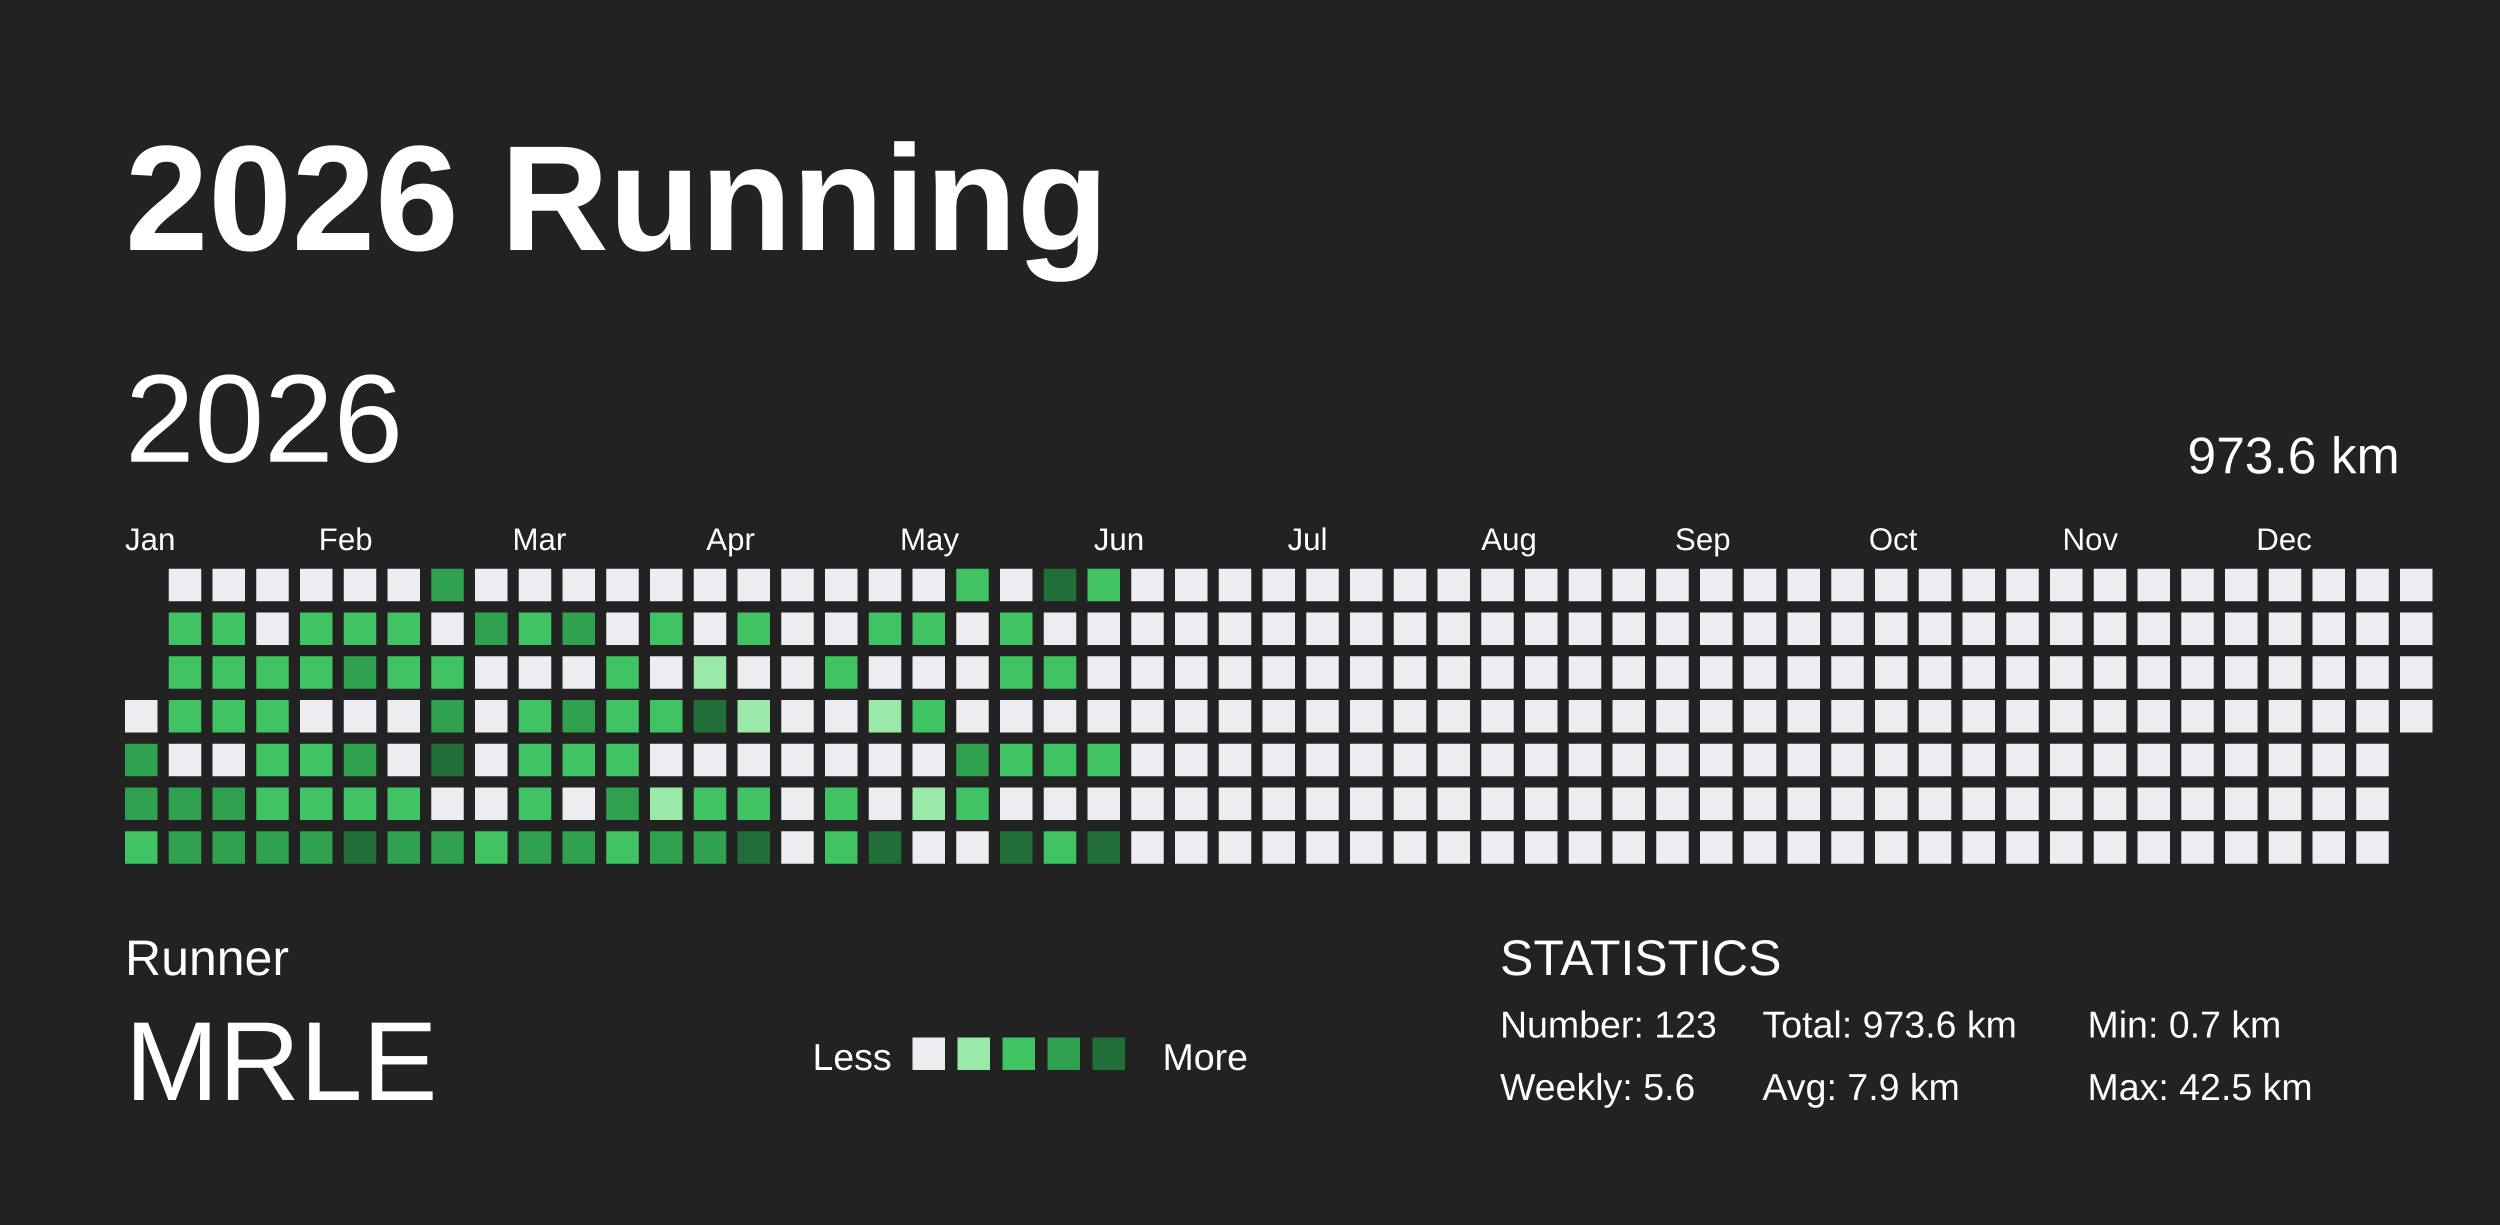
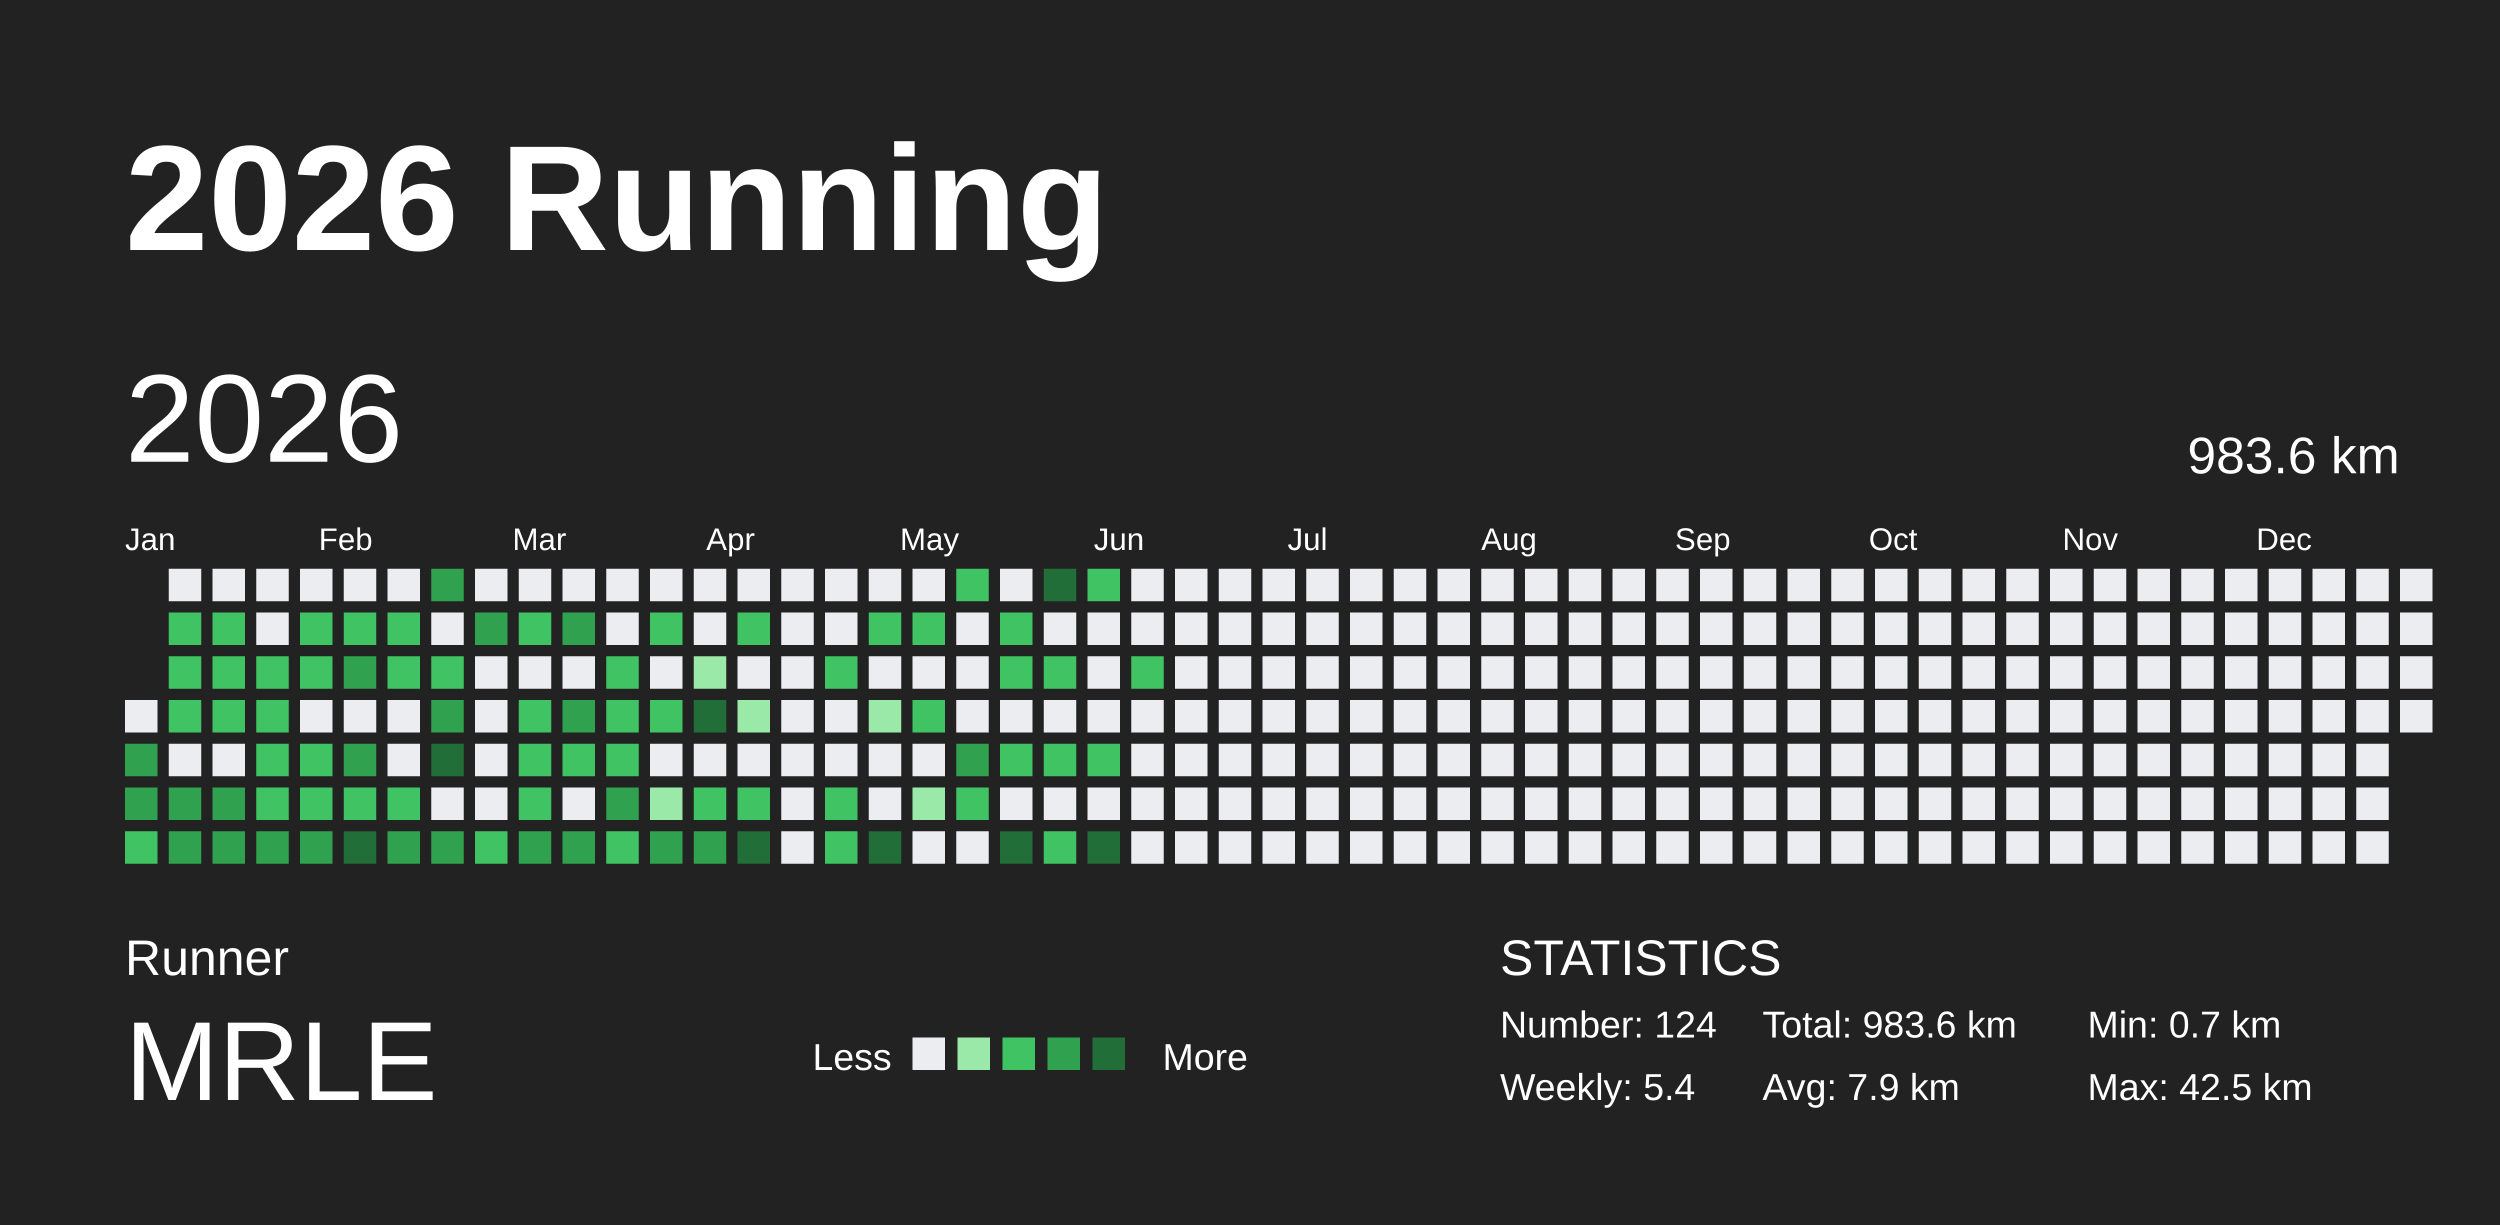
<svg xmlns="http://www.w3.org/2000/svg" baseProfile="full" height="98mm" version="1.1" viewBox="0,0,200,98" width="200mm">
  <defs />
  <rect fill="#222222" height="98" width="200" x="0" y="0" />
  <text fill="#FFFFFF" style="font-size:12px; font-family:Arial; font-weight:bold;" x="10" y="20">2026 Running</text>
  <text fill="#FFFFFF" style="font-size:4px; font-family:Arial" x="10" y="78">Runner</text>
  <text fill="#FFFFFF" style="font-size:9px; font-family:Arial" x="10" y="88">MRLE</text>
  <text fill="#FFFFFF" style="font-size:3px; font-family:Arial" x="65" y="85.6">Less</text>
  <rect fill="#ebedf0" height="2.6" width="2.6" x="73" y="83" />
  <rect fill="#9be9a8" height="2.6" width="2.6" x="76.6" y="83" />
  <rect fill="#40c463" height="2.6" width="2.6" x="80.2" y="83" />
  <rect fill="#30a14e" height="2.6" width="2.6" x="83.8" y="83" />
  <rect fill="#216e39" height="2.6" width="2.6" x="87.4" y="83" />
  <text fill="#FFFFFF" style="font-size:3px; font-family:Arial" x="93" y="85.6">More</text>
  <text fill="#FFFFFF" style="font-size:4px; font-family:Arial" x="120" y="78">STATISTICS</text>
-   <text fill="#FFFFFF" style="font-size:3px; font-family:Arial" x="120" y="83">Number: 123</text>
-   <text fill="#FFFFFF" style="font-size:3px; font-family:Arial" x="120" y="88">Weekly: 5.6</text>
-   <text fill="#FFFFFF" style="font-size:3px; font-family:Arial" x="141" y="83">Total: 973.6 km</text>
+   <text fill="#FFFFFF" style="font-size:3px; font-family:Arial" x="120" y="83">Number: 124</text>
+   <text fill="#FFFFFF" style="font-size:3px; font-family:Arial" x="120" y="88">Weekly: 5.4</text>
+   <text fill="#FFFFFF" style="font-size:3px; font-family:Arial" x="141" y="83">Total: 983.6 km</text>
  <text fill="#FFFFFF" style="font-size:3px; font-family:Arial" x="141" y="88">Avg: 7.9 km</text>
  <text fill="#FFFFFF" style="font-size:3px; font-family:Arial" x="167" y="83">Min: 0.7 km</text>
  <text fill="#FFFFFF" style="font-size:3px; font-family:Arial" x="167" y="88">Max: 42.5 km</text>
  <text dominant-baseline="hanging" fill="#FFFFFF" style="font-size:10.0px; font-family:Arial;" x="10" y="30">2026</text>
-   <text dominant-baseline="hanging" fill="#FFFFFF" style="font-size:4.125px; font-family:Arial;" x="175" y="35">973.6 km</text>
+   <text dominant-baseline="hanging" fill="#FFFFFF" style="font-size:4.125px; font-family:Arial;" x="175" y="35">983.6 km</text>
  <text fill="#FFFFFF" style="font-size:2.5px; font-family:Arial" x="10.0" y="44">Jan</text>
  <text fill="#FFFFFF" style="font-size:2.5px; font-family:Arial" x="25.5" y="44">Feb</text>
  <text fill="#FFFFFF" style="font-size:2.5px; font-family:Arial" x="41.0" y="44">Mar</text>
  <text fill="#FFFFFF" style="font-size:2.5px; font-family:Arial" x="56.5" y="44">Apr</text>
  <text fill="#FFFFFF" style="font-size:2.5px; font-family:Arial" x="72.0" y="44">May</text>
  <text fill="#FFFFFF" style="font-size:2.5px; font-family:Arial" x="87.5" y="44">Jun</text>
  <text fill="#FFFFFF" style="font-size:2.5px; font-family:Arial" x="103.0" y="44">Jul</text>
  <text fill="#FFFFFF" style="font-size:2.5px; font-family:Arial" x="118.5" y="44">Aug</text>
  <text fill="#FFFFFF" style="font-size:2.5px; font-family:Arial" x="134.0" y="44">Sep</text>
  <text fill="#FFFFFF" style="font-size:2.5px; font-family:Arial" x="149.5" y="44">Oct</text>
  <text fill="#FFFFFF" style="font-size:2.5px; font-family:Arial" x="165.0" y="44">Nov</text>
  <text fill="#FFFFFF" style="font-size:2.5px; font-family:Arial" x="180.5" y="44">Dec</text>
  <rect fill="#ebedf0" height="2.6" width="2.6" x="10.0" y="56.0" />
  <rect fill="#30a14e" height="2.6" width="2.6" x="10.0" y="59.5" />
  <rect fill="#30a14e" height="2.6" width="2.6" x="10.0" y="63.0" />
  <rect fill="#40c463" height="2.6" width="2.6" x="10.0" y="66.5" />
  <rect fill="#ebedf0" height="2.6" width="2.6" x="13.5" y="45.5" />
  <rect fill="#40c463" height="2.6" width="2.6" x="13.5" y="49.0" />
  <rect fill="#40c463" height="2.6" width="2.6" x="13.5" y="52.5" />
  <rect fill="#40c463" height="2.6" width="2.6" x="13.5" y="56.0" />
  <rect fill="#ebedf0" height="2.6" width="2.6" x="13.5" y="59.5" />
  <rect fill="#30a14e" height="2.6" width="2.6" x="13.5" y="63.0" />
  <rect fill="#30a14e" height="2.6" width="2.6" x="13.5" y="66.5" />
  <rect fill="#ebedf0" height="2.6" width="2.6" x="17.0" y="45.5" />
  <rect fill="#40c463" height="2.6" width="2.6" x="17.0" y="49.0" />
  <rect fill="#40c463" height="2.6" width="2.6" x="17.0" y="52.5" />
  <rect fill="#40c463" height="2.6" width="2.6" x="17.0" y="56.0" />
  <rect fill="#ebedf0" height="2.6" width="2.6" x="17.0" y="59.5" />
  <rect fill="#30a14e" height="2.6" width="2.6" x="17.0" y="63.0" />
  <rect fill="#30a14e" height="2.6" width="2.6" x="17.0" y="66.5" />
  <rect fill="#ebedf0" height="2.6" width="2.6" x="20.5" y="45.5" />
  <rect fill="#ebedf0" height="2.6" width="2.6" x="20.5" y="49.0" />
  <rect fill="#40c463" height="2.6" width="2.6" x="20.5" y="52.5" />
  <rect fill="#40c463" height="2.6" width="2.6" x="20.5" y="56.0" />
  <rect fill="#40c463" height="2.6" width="2.6" x="20.5" y="59.5" />
  <rect fill="#40c463" height="2.6" width="2.6" x="20.5" y="63.0" />
  <rect fill="#30a14e" height="2.6" width="2.6" x="20.5" y="66.5" />
  <rect fill="#ebedf0" height="2.6" width="2.6" x="24.0" y="45.5" />
  <rect fill="#40c463" height="2.6" width="2.6" x="24.0" y="49.0" />
  <rect fill="#40c463" height="2.6" width="2.6" x="24.0" y="52.5" />
  <rect fill="#ebedf0" height="2.6" width="2.6" x="24.0" y="56.0" />
  <rect fill="#40c463" height="2.6" width="2.6" x="24.0" y="59.5" />
  <rect fill="#40c463" height="2.6" width="2.6" x="24.0" y="63.0" />
  <rect fill="#30a14e" height="2.6" width="2.6" x="24.0" y="66.5" />
  <rect fill="#ebedf0" height="2.6" width="2.6" x="27.5" y="45.5" />
  <rect fill="#40c463" height="2.6" width="2.6" x="27.5" y="49.0" />
  <rect fill="#30a14e" height="2.6" width="2.6" x="27.5" y="52.5" />
  <rect fill="#ebedf0" height="2.6" width="2.6" x="27.5" y="56.0" />
  <rect fill="#30a14e" height="2.6" width="2.6" x="27.5" y="59.5" />
  <rect fill="#40c463" height="2.6" width="2.6" x="27.5" y="63.0" />
  <rect fill="#216e39" height="2.6" width="2.6" x="27.5" y="66.5" />
  <rect fill="#ebedf0" height="2.6" width="2.6" x="31.0" y="45.5" />
  <rect fill="#40c463" height="2.6" width="2.6" x="31.0" y="49.0" />
  <rect fill="#40c463" height="2.6" width="2.6" x="31.0" y="52.5" />
  <rect fill="#ebedf0" height="2.6" width="2.6" x="31.0" y="56.0" />
  <rect fill="#ebedf0" height="2.6" width="2.6" x="31.0" y="59.5" />
  <rect fill="#40c463" height="2.6" width="2.6" x="31.0" y="63.0" />
  <rect fill="#30a14e" height="2.6" width="2.6" x="31.0" y="66.5" />
  <rect fill="#30a14e" height="2.6" width="2.6" x="34.5" y="45.5" />
  <rect fill="#ebedf0" height="2.6" width="2.6" x="34.5" y="49.0" />
  <rect fill="#40c463" height="2.6" width="2.6" x="34.5" y="52.5" />
  <rect fill="#30a14e" height="2.6" width="2.6" x="34.5" y="56.0" />
  <rect fill="#216e39" height="2.6" width="2.6" x="34.5" y="59.5" />
  <rect fill="#ebedf0" height="2.6" width="2.6" x="34.5" y="63.0" />
  <rect fill="#30a14e" height="2.6" width="2.6" x="34.5" y="66.5" />
  <rect fill="#ebedf0" height="2.6" width="2.6" x="38.0" y="45.5" />
  <rect fill="#30a14e" height="2.6" width="2.6" x="38.0" y="49.0" />
  <rect fill="#ebedf0" height="2.6" width="2.6" x="38.0" y="52.5" />
  <rect fill="#ebedf0" height="2.6" width="2.6" x="38.0" y="56.0" />
  <rect fill="#ebedf0" height="2.6" width="2.6" x="38.0" y="59.5" />
  <rect fill="#ebedf0" height="2.6" width="2.6" x="38.0" y="63.0" />
  <rect fill="#40c463" height="2.6" width="2.6" x="38.0" y="66.5" />
  <rect fill="#ebedf0" height="2.6" width="2.6" x="41.5" y="45.5" />
  <rect fill="#40c463" height="2.6" width="2.6" x="41.5" y="49.0" />
  <rect fill="#ebedf0" height="2.6" width="2.6" x="41.5" y="52.5" />
  <rect fill="#40c463" height="2.6" width="2.6" x="41.5" y="56.0" />
  <rect fill="#40c463" height="2.6" width="2.6" x="41.5" y="59.5" />
  <rect fill="#40c463" height="2.6" width="2.6" x="41.5" y="63.0" />
  <rect fill="#30a14e" height="2.6" width="2.6" x="41.5" y="66.5" />
  <rect fill="#ebedf0" height="2.6" width="2.6" x="45.0" y="45.5" />
  <rect fill="#30a14e" height="2.6" width="2.6" x="45.0" y="49.0" />
  <rect fill="#ebedf0" height="2.6" width="2.6" x="45.0" y="52.5" />
  <rect fill="#30a14e" height="2.6" width="2.6" x="45.0" y="56.0" />
  <rect fill="#40c463" height="2.6" width="2.6" x="45.0" y="59.5" />
  <rect fill="#ebedf0" height="2.6" width="2.6" x="45.0" y="63.0" />
  <rect fill="#30a14e" height="2.6" width="2.6" x="45.0" y="66.5" />
  <rect fill="#ebedf0" height="2.6" width="2.6" x="48.5" y="45.5" />
  <rect fill="#ebedf0" height="2.6" width="2.6" x="48.5" y="49.0" />
  <rect fill="#40c463" height="2.6" width="2.6" x="48.5" y="52.5" />
  <rect fill="#40c463" height="2.6" width="2.6" x="48.5" y="56.0" />
  <rect fill="#40c463" height="2.6" width="2.6" x="48.5" y="59.5" />
  <rect fill="#30a14e" height="2.6" width="2.6" x="48.5" y="63.0" />
  <rect fill="#40c463" height="2.6" width="2.6" x="48.5" y="66.5" />
  <rect fill="#ebedf0" height="2.6" width="2.6" x="52.0" y="45.5" />
  <rect fill="#40c463" height="2.6" width="2.6" x="52.0" y="49.0" />
  <rect fill="#ebedf0" height="2.6" width="2.6" x="52.0" y="52.5" />
  <rect fill="#40c463" height="2.6" width="2.6" x="52.0" y="56.0" />
  <rect fill="#ebedf0" height="2.6" width="2.6" x="52.0" y="59.5" />
  <rect fill="#9be9a8" height="2.6" width="2.6" x="52.0" y="63.0" />
  <rect fill="#30a14e" height="2.6" width="2.6" x="52.0" y="66.5" />
  <rect fill="#ebedf0" height="2.6" width="2.6" x="55.5" y="45.5" />
  <rect fill="#ebedf0" height="2.6" width="2.6" x="55.5" y="49.0" />
  <rect fill="#9be9a8" height="2.6" width="2.6" x="55.5" y="52.5" />
  <rect fill="#216e39" height="2.6" width="2.6" x="55.5" y="56.0" />
  <rect fill="#ebedf0" height="2.6" width="2.6" x="55.5" y="59.5" />
  <rect fill="#40c463" height="2.6" width="2.6" x="55.5" y="63.0" />
  <rect fill="#30a14e" height="2.6" width="2.6" x="55.5" y="66.5" />
  <rect fill="#ebedf0" height="2.6" width="2.6" x="59.0" y="45.5" />
  <rect fill="#40c463" height="2.6" width="2.6" x="59.0" y="49.0" />
  <rect fill="#ebedf0" height="2.6" width="2.6" x="59.0" y="52.5" />
  <rect fill="#9be9a8" height="2.6" width="2.6" x="59.0" y="56.0" />
  <rect fill="#ebedf0" height="2.6" width="2.6" x="59.0" y="59.5" />
  <rect fill="#40c463" height="2.6" width="2.6" x="59.0" y="63.0" />
  <rect fill="#216e39" height="2.6" width="2.6" x="59.0" y="66.5" />
  <rect fill="#ebedf0" height="2.6" width="2.6" x="62.5" y="45.5" />
  <rect fill="#ebedf0" height="2.6" width="2.6" x="62.5" y="49.0" />
  <rect fill="#ebedf0" height="2.6" width="2.6" x="62.5" y="52.5" />
  <rect fill="#ebedf0" height="2.6" width="2.6" x="62.5" y="56.0" />
  <rect fill="#ebedf0" height="2.6" width="2.6" x="62.5" y="59.5" />
  <rect fill="#ebedf0" height="2.6" width="2.6" x="62.5" y="63.0" />
  <rect fill="#ebedf0" height="2.6" width="2.6" x="62.5" y="66.5" />
  <rect fill="#ebedf0" height="2.6" width="2.6" x="66.0" y="45.5" />
  <rect fill="#ebedf0" height="2.6" width="2.6" x="66.0" y="49.0" />
  <rect fill="#40c463" height="2.6" width="2.6" x="66.0" y="52.5" />
  <rect fill="#ebedf0" height="2.6" width="2.6" x="66.0" y="56.0" />
  <rect fill="#ebedf0" height="2.6" width="2.6" x="66.0" y="59.5" />
  <rect fill="#40c463" height="2.6" width="2.6" x="66.0" y="63.0" />
  <rect fill="#40c463" height="2.6" width="2.6" x="66.0" y="66.5" />
  <rect fill="#ebedf0" height="2.6" width="2.6" x="69.5" y="45.5" />
  <rect fill="#40c463" height="2.6" width="2.6" x="69.5" y="49.0" />
  <rect fill="#ebedf0" height="2.6" width="2.6" x="69.5" y="52.5" />
  <rect fill="#9be9a8" height="2.6" width="2.6" x="69.5" y="56.0" />
  <rect fill="#ebedf0" height="2.6" width="2.6" x="69.5" y="59.5" />
  <rect fill="#ebedf0" height="2.6" width="2.6" x="69.5" y="63.0" />
  <rect fill="#216e39" height="2.6" width="2.6" x="69.5" y="66.5" />
  <rect fill="#ebedf0" height="2.6" width="2.6" x="73.0" y="45.5" />
  <rect fill="#40c463" height="2.6" width="2.6" x="73.0" y="49.0" />
  <rect fill="#ebedf0" height="2.6" width="2.6" x="73.0" y="52.5" />
  <rect fill="#40c463" height="2.6" width="2.6" x="73.0" y="56.0" />
  <rect fill="#ebedf0" height="2.6" width="2.6" x="73.0" y="59.5" />
  <rect fill="#9be9a8" height="2.6" width="2.6" x="73.0" y="63.0" />
  <rect fill="#ebedf0" height="2.6" width="2.6" x="73.0" y="66.5" />
  <rect fill="#40c463" height="2.6" width="2.6" x="76.5" y="45.5" />
  <rect fill="#ebedf0" height="2.6" width="2.6" x="76.5" y="49.0" />
  <rect fill="#ebedf0" height="2.6" width="2.6" x="76.5" y="52.5" />
  <rect fill="#ebedf0" height="2.6" width="2.6" x="76.5" y="56.0" />
  <rect fill="#30a14e" height="2.6" width="2.6" x="76.5" y="59.5" />
  <rect fill="#40c463" height="2.6" width="2.6" x="76.5" y="63.0" />
  <rect fill="#ebedf0" height="2.6" width="2.6" x="76.5" y="66.5" />
  <rect fill="#ebedf0" height="2.6" width="2.6" x="80.0" y="45.5" />
  <rect fill="#40c463" height="2.6" width="2.6" x="80.0" y="49.0" />
  <rect fill="#40c463" height="2.6" width="2.6" x="80.0" y="52.5" />
  <rect fill="#ebedf0" height="2.6" width="2.6" x="80.0" y="56.0" />
  <rect fill="#40c463" height="2.6" width="2.6" x="80.0" y="59.5" />
  <rect fill="#ebedf0" height="2.6" width="2.6" x="80.0" y="63.0" />
  <rect fill="#216e39" height="2.6" width="2.6" x="80.0" y="66.5" />
  <rect fill="#216e39" height="2.6" width="2.6" x="83.5" y="45.5" />
  <rect fill="#ebedf0" height="2.6" width="2.6" x="83.5" y="49.0" />
  <rect fill="#40c463" height="2.6" width="2.6" x="83.5" y="52.5" />
  <rect fill="#ebedf0" height="2.6" width="2.6" x="83.5" y="56.0" />
  <rect fill="#40c463" height="2.6" width="2.6" x="83.5" y="59.5" />
  <rect fill="#ebedf0" height="2.6" width="2.6" x="83.5" y="63.0" />
  <rect fill="#40c463" height="2.6" width="2.6" x="83.5" y="66.5" />
  <rect fill="#40c463" height="2.6" width="2.6" x="87.0" y="45.5" />
  <rect fill="#ebedf0" height="2.6" width="2.6" x="87.0" y="49.0" />
  <rect fill="#ebedf0" height="2.6" width="2.6" x="87.0" y="52.5" />
  <rect fill="#ebedf0" height="2.6" width="2.6" x="87.0" y="56.0" />
  <rect fill="#40c463" height="2.6" width="2.6" x="87.0" y="59.5" />
  <rect fill="#ebedf0" height="2.6" width="2.6" x="87.0" y="63.0" />
  <rect fill="#216e39" height="2.6" width="2.6" x="87.0" y="66.5" />
  <rect fill="#ebedf0" height="2.6" width="2.6" x="90.5" y="45.5" />
  <rect fill="#ebedf0" height="2.6" width="2.6" x="90.5" y="49.0" />
-   <rect fill="#ebedf0" height="2.6" width="2.6" x="90.5" y="52.5" />
+   <rect fill="#40c463" height="2.6" width="2.6" x="90.5" y="52.5" />
  <rect fill="#ebedf0" height="2.6" width="2.6" x="90.5" y="56.0" />
  <rect fill="#ebedf0" height="2.6" width="2.6" x="90.5" y="59.5" />
  <rect fill="#ebedf0" height="2.6" width="2.6" x="90.5" y="63.0" />
  <rect fill="#ebedf0" height="2.6" width="2.6" x="90.5" y="66.5" />
  <rect fill="#ebedf0" height="2.6" width="2.6" x="94.0" y="45.5" />
  <rect fill="#ebedf0" height="2.6" width="2.6" x="94.0" y="49.0" />
  <rect fill="#ebedf0" height="2.6" width="2.6" x="94.0" y="52.5" />
  <rect fill="#ebedf0" height="2.6" width="2.6" x="94.0" y="56.0" />
  <rect fill="#ebedf0" height="2.6" width="2.6" x="94.0" y="59.5" />
  <rect fill="#ebedf0" height="2.6" width="2.6" x="94.0" y="63.0" />
  <rect fill="#ebedf0" height="2.6" width="2.6" x="94.0" y="66.5" />
  <rect fill="#ebedf0" height="2.6" width="2.6" x="97.5" y="45.5" />
  <rect fill="#ebedf0" height="2.6" width="2.6" x="97.5" y="49.0" />
  <rect fill="#ebedf0" height="2.6" width="2.6" x="97.5" y="52.5" />
  <rect fill="#ebedf0" height="2.6" width="2.6" x="97.5" y="56.0" />
  <rect fill="#ebedf0" height="2.6" width="2.6" x="97.5" y="59.5" />
  <rect fill="#ebedf0" height="2.6" width="2.6" x="97.5" y="63.0" />
  <rect fill="#ebedf0" height="2.6" width="2.6" x="97.5" y="66.5" />
  <rect fill="#ebedf0" height="2.6" width="2.6" x="101.0" y="45.5" />
  <rect fill="#ebedf0" height="2.6" width="2.6" x="101.0" y="49.0" />
  <rect fill="#ebedf0" height="2.6" width="2.6" x="101.0" y="52.5" />
  <rect fill="#ebedf0" height="2.6" width="2.6" x="101.0" y="56.0" />
  <rect fill="#ebedf0" height="2.6" width="2.6" x="101.0" y="59.5" />
  <rect fill="#ebedf0" height="2.6" width="2.6" x="101.0" y="63.0" />
  <rect fill="#ebedf0" height="2.6" width="2.6" x="101.0" y="66.5" />
  <rect fill="#ebedf0" height="2.6" width="2.6" x="104.5" y="45.5" />
  <rect fill="#ebedf0" height="2.6" width="2.6" x="104.5" y="49.0" />
  <rect fill="#ebedf0" height="2.6" width="2.6" x="104.5" y="52.5" />
  <rect fill="#ebedf0" height="2.6" width="2.6" x="104.5" y="56.0" />
  <rect fill="#ebedf0" height="2.6" width="2.6" x="104.5" y="59.5" />
  <rect fill="#ebedf0" height="2.6" width="2.6" x="104.5" y="63.0" />
  <rect fill="#ebedf0" height="2.6" width="2.6" x="104.5" y="66.5" />
  <rect fill="#ebedf0" height="2.6" width="2.6" x="108.0" y="45.5" />
  <rect fill="#ebedf0" height="2.6" width="2.6" x="108.0" y="49.0" />
  <rect fill="#ebedf0" height="2.6" width="2.6" x="108.0" y="52.5" />
  <rect fill="#ebedf0" height="2.6" width="2.6" x="108.0" y="56.0" />
  <rect fill="#ebedf0" height="2.6" width="2.6" x="108.0" y="59.5" />
  <rect fill="#ebedf0" height="2.6" width="2.6" x="108.0" y="63.0" />
  <rect fill="#ebedf0" height="2.6" width="2.6" x="108.0" y="66.5" />
  <rect fill="#ebedf0" height="2.6" width="2.6" x="111.5" y="45.5" />
  <rect fill="#ebedf0" height="2.6" width="2.6" x="111.5" y="49.0" />
  <rect fill="#ebedf0" height="2.6" width="2.6" x="111.5" y="52.5" />
  <rect fill="#ebedf0" height="2.6" width="2.6" x="111.5" y="56.0" />
  <rect fill="#ebedf0" height="2.6" width="2.6" x="111.5" y="59.5" />
  <rect fill="#ebedf0" height="2.6" width="2.6" x="111.5" y="63.0" />
  <rect fill="#ebedf0" height="2.6" width="2.6" x="111.5" y="66.5" />
  <rect fill="#ebedf0" height="2.6" width="2.6" x="115.0" y="45.5" />
  <rect fill="#ebedf0" height="2.6" width="2.6" x="115.0" y="49.0" />
  <rect fill="#ebedf0" height="2.6" width="2.6" x="115.0" y="52.5" />
  <rect fill="#ebedf0" height="2.6" width="2.6" x="115.0" y="56.0" />
  <rect fill="#ebedf0" height="2.6" width="2.6" x="115.0" y="59.5" />
  <rect fill="#ebedf0" height="2.6" width="2.6" x="115.0" y="63.0" />
  <rect fill="#ebedf0" height="2.6" width="2.6" x="115.0" y="66.5" />
  <rect fill="#ebedf0" height="2.6" width="2.6" x="118.5" y="45.5" />
  <rect fill="#ebedf0" height="2.6" width="2.6" x="118.5" y="49.0" />
  <rect fill="#ebedf0" height="2.6" width="2.6" x="118.5" y="52.5" />
  <rect fill="#ebedf0" height="2.6" width="2.6" x="118.5" y="56.0" />
  <rect fill="#ebedf0" height="2.6" width="2.6" x="118.5" y="59.5" />
  <rect fill="#ebedf0" height="2.6" width="2.6" x="118.5" y="63.0" />
  <rect fill="#ebedf0" height="2.6" width="2.6" x="118.5" y="66.5" />
  <rect fill="#ebedf0" height="2.6" width="2.6" x="122.0" y="45.5" />
  <rect fill="#ebedf0" height="2.6" width="2.6" x="122.0" y="49.0" />
  <rect fill="#ebedf0" height="2.6" width="2.6" x="122.0" y="52.5" />
  <rect fill="#ebedf0" height="2.6" width="2.6" x="122.0" y="56.0" />
  <rect fill="#ebedf0" height="2.6" width="2.6" x="122.0" y="59.5" />
  <rect fill="#ebedf0" height="2.6" width="2.6" x="122.0" y="63.0" />
  <rect fill="#ebedf0" height="2.6" width="2.6" x="122.0" y="66.5" />
  <rect fill="#ebedf0" height="2.6" width="2.6" x="125.5" y="45.5" />
  <rect fill="#ebedf0" height="2.6" width="2.6" x="125.5" y="49.0" />
  <rect fill="#ebedf0" height="2.6" width="2.6" x="125.5" y="52.5" />
  <rect fill="#ebedf0" height="2.6" width="2.6" x="125.5" y="56.0" />
  <rect fill="#ebedf0" height="2.6" width="2.6" x="125.5" y="59.5" />
  <rect fill="#ebedf0" height="2.6" width="2.6" x="125.5" y="63.0" />
  <rect fill="#ebedf0" height="2.6" width="2.6" x="125.5" y="66.5" />
  <rect fill="#ebedf0" height="2.6" width="2.6" x="129.0" y="45.5" />
  <rect fill="#ebedf0" height="2.6" width="2.6" x="129.0" y="49.0" />
  <rect fill="#ebedf0" height="2.6" width="2.6" x="129.0" y="52.5" />
  <rect fill="#ebedf0" height="2.6" width="2.6" x="129.0" y="56.0" />
  <rect fill="#ebedf0" height="2.6" width="2.6" x="129.0" y="59.5" />
  <rect fill="#ebedf0" height="2.6" width="2.6" x="129.0" y="63.0" />
  <rect fill="#ebedf0" height="2.6" width="2.6" x="129.0" y="66.5" />
  <rect fill="#ebedf0" height="2.6" width="2.6" x="132.5" y="45.5" />
  <rect fill="#ebedf0" height="2.6" width="2.6" x="132.5" y="49.0" />
  <rect fill="#ebedf0" height="2.6" width="2.6" x="132.5" y="52.5" />
  <rect fill="#ebedf0" height="2.6" width="2.6" x="132.5" y="56.0" />
  <rect fill="#ebedf0" height="2.6" width="2.6" x="132.5" y="59.5" />
  <rect fill="#ebedf0" height="2.6" width="2.6" x="132.5" y="63.0" />
  <rect fill="#ebedf0" height="2.6" width="2.6" x="132.5" y="66.5" />
  <rect fill="#ebedf0" height="2.6" width="2.6" x="136.0" y="45.5" />
  <rect fill="#ebedf0" height="2.6" width="2.6" x="136.0" y="49.0" />
  <rect fill="#ebedf0" height="2.6" width="2.6" x="136.0" y="52.5" />
  <rect fill="#ebedf0" height="2.6" width="2.6" x="136.0" y="56.0" />
  <rect fill="#ebedf0" height="2.6" width="2.6" x="136.0" y="59.5" />
  <rect fill="#ebedf0" height="2.6" width="2.6" x="136.0" y="63.0" />
  <rect fill="#ebedf0" height="2.6" width="2.6" x="136.0" y="66.5" />
  <rect fill="#ebedf0" height="2.6" width="2.6" x="139.5" y="45.5" />
  <rect fill="#ebedf0" height="2.6" width="2.6" x="139.5" y="49.0" />
  <rect fill="#ebedf0" height="2.6" width="2.6" x="139.5" y="52.5" />
  <rect fill="#ebedf0" height="2.6" width="2.6" x="139.5" y="56.0" />
  <rect fill="#ebedf0" height="2.6" width="2.6" x="139.5" y="59.5" />
  <rect fill="#ebedf0" height="2.6" width="2.6" x="139.5" y="63.0" />
  <rect fill="#ebedf0" height="2.6" width="2.6" x="139.5" y="66.5" />
  <rect fill="#ebedf0" height="2.6" width="2.6" x="143.0" y="45.5" />
  <rect fill="#ebedf0" height="2.6" width="2.6" x="143.0" y="49.0" />
  <rect fill="#ebedf0" height="2.6" width="2.6" x="143.0" y="52.5" />
  <rect fill="#ebedf0" height="2.6" width="2.6" x="143.0" y="56.0" />
  <rect fill="#ebedf0" height="2.6" width="2.6" x="143.0" y="59.5" />
  <rect fill="#ebedf0" height="2.6" width="2.6" x="143.0" y="63.0" />
  <rect fill="#ebedf0" height="2.6" width="2.6" x="143.0" y="66.5" />
  <rect fill="#ebedf0" height="2.6" width="2.6" x="146.5" y="45.5" />
  <rect fill="#ebedf0" height="2.6" width="2.6" x="146.5" y="49.0" />
  <rect fill="#ebedf0" height="2.6" width="2.6" x="146.5" y="52.5" />
  <rect fill="#ebedf0" height="2.6" width="2.6" x="146.5" y="56.0" />
  <rect fill="#ebedf0" height="2.6" width="2.6" x="146.5" y="59.5" />
  <rect fill="#ebedf0" height="2.6" width="2.6" x="146.5" y="63.0" />
  <rect fill="#ebedf0" height="2.6" width="2.6" x="146.5" y="66.5" />
  <rect fill="#ebedf0" height="2.6" width="2.6" x="150.0" y="45.5" />
  <rect fill="#ebedf0" height="2.6" width="2.6" x="150.0" y="49.0" />
  <rect fill="#ebedf0" height="2.6" width="2.6" x="150.0" y="52.5" />
  <rect fill="#ebedf0" height="2.6" width="2.6" x="150.0" y="56.0" />
  <rect fill="#ebedf0" height="2.6" width="2.6" x="150.0" y="59.5" />
  <rect fill="#ebedf0" height="2.6" width="2.6" x="150.0" y="63.0" />
  <rect fill="#ebedf0" height="2.6" width="2.6" x="150.0" y="66.5" />
  <rect fill="#ebedf0" height="2.6" width="2.6" x="153.5" y="45.5" />
  <rect fill="#ebedf0" height="2.6" width="2.6" x="153.5" y="49.0" />
  <rect fill="#ebedf0" height="2.6" width="2.6" x="153.5" y="52.5" />
  <rect fill="#ebedf0" height="2.6" width="2.6" x="153.5" y="56.0" />
  <rect fill="#ebedf0" height="2.6" width="2.6" x="153.5" y="59.5" />
  <rect fill="#ebedf0" height="2.6" width="2.6" x="153.5" y="63.0" />
  <rect fill="#ebedf0" height="2.6" width="2.6" x="153.5" y="66.5" />
  <rect fill="#ebedf0" height="2.6" width="2.6" x="157.0" y="45.5" />
  <rect fill="#ebedf0" height="2.6" width="2.6" x="157.0" y="49.0" />
  <rect fill="#ebedf0" height="2.6" width="2.6" x="157.0" y="52.5" />
  <rect fill="#ebedf0" height="2.6" width="2.6" x="157.0" y="56.0" />
  <rect fill="#ebedf0" height="2.6" width="2.6" x="157.0" y="59.5" />
  <rect fill="#ebedf0" height="2.6" width="2.6" x="157.0" y="63.0" />
  <rect fill="#ebedf0" height="2.6" width="2.6" x="157.0" y="66.5" />
  <rect fill="#ebedf0" height="2.6" width="2.6" x="160.5" y="45.5" />
  <rect fill="#ebedf0" height="2.6" width="2.6" x="160.5" y="49.0" />
  <rect fill="#ebedf0" height="2.6" width="2.6" x="160.5" y="52.5" />
  <rect fill="#ebedf0" height="2.6" width="2.6" x="160.5" y="56.0" />
  <rect fill="#ebedf0" height="2.6" width="2.6" x="160.5" y="59.5" />
  <rect fill="#ebedf0" height="2.6" width="2.6" x="160.5" y="63.0" />
  <rect fill="#ebedf0" height="2.6" width="2.6" x="160.5" y="66.5" />
  <rect fill="#ebedf0" height="2.6" width="2.6" x="164.0" y="45.5" />
  <rect fill="#ebedf0" height="2.6" width="2.6" x="164.0" y="49.0" />
  <rect fill="#ebedf0" height="2.6" width="2.6" x="164.0" y="52.5" />
  <rect fill="#ebedf0" height="2.6" width="2.6" x="164.0" y="56.0" />
  <rect fill="#ebedf0" height="2.6" width="2.6" x="164.0" y="59.5" />
  <rect fill="#ebedf0" height="2.6" width="2.6" x="164.0" y="63.0" />
  <rect fill="#ebedf0" height="2.6" width="2.6" x="164.0" y="66.5" />
  <rect fill="#ebedf0" height="2.6" width="2.6" x="167.5" y="45.5" />
  <rect fill="#ebedf0" height="2.6" width="2.6" x="167.5" y="49.0" />
  <rect fill="#ebedf0" height="2.6" width="2.6" x="167.5" y="52.5" />
  <rect fill="#ebedf0" height="2.6" width="2.6" x="167.5" y="56.0" />
  <rect fill="#ebedf0" height="2.6" width="2.6" x="167.5" y="59.5" />
  <rect fill="#ebedf0" height="2.6" width="2.6" x="167.5" y="63.0" />
  <rect fill="#ebedf0" height="2.6" width="2.6" x="167.5" y="66.5" />
  <rect fill="#ebedf0" height="2.6" width="2.6" x="171.0" y="45.5" />
  <rect fill="#ebedf0" height="2.6" width="2.6" x="171.0" y="49.0" />
  <rect fill="#ebedf0" height="2.6" width="2.6" x="171.0" y="52.5" />
  <rect fill="#ebedf0" height="2.6" width="2.6" x="171.0" y="56.0" />
  <rect fill="#ebedf0" height="2.6" width="2.6" x="171.0" y="59.5" />
  <rect fill="#ebedf0" height="2.6" width="2.6" x="171.0" y="63.0" />
  <rect fill="#ebedf0" height="2.6" width="2.6" x="171.0" y="66.5" />
  <rect fill="#ebedf0" height="2.6" width="2.6" x="174.5" y="45.5" />
  <rect fill="#ebedf0" height="2.6" width="2.6" x="174.5" y="49.0" />
  <rect fill="#ebedf0" height="2.6" width="2.6" x="174.5" y="52.5" />
  <rect fill="#ebedf0" height="2.6" width="2.6" x="174.5" y="56.0" />
  <rect fill="#ebedf0" height="2.6" width="2.6" x="174.5" y="59.5" />
  <rect fill="#ebedf0" height="2.6" width="2.6" x="174.5" y="63.0" />
  <rect fill="#ebedf0" height="2.6" width="2.6" x="174.5" y="66.5" />
  <rect fill="#ebedf0" height="2.6" width="2.6" x="178.0" y="45.5" />
  <rect fill="#ebedf0" height="2.6" width="2.6" x="178.0" y="49.0" />
  <rect fill="#ebedf0" height="2.6" width="2.6" x="178.0" y="52.5" />
  <rect fill="#ebedf0" height="2.6" width="2.6" x="178.0" y="56.0" />
  <rect fill="#ebedf0" height="2.6" width="2.6" x="178.0" y="59.5" />
  <rect fill="#ebedf0" height="2.6" width="2.6" x="178.0" y="63.0" />
  <rect fill="#ebedf0" height="2.6" width="2.6" x="178.0" y="66.5" />
  <rect fill="#ebedf0" height="2.6" width="2.6" x="181.5" y="45.5" />
  <rect fill="#ebedf0" height="2.6" width="2.6" x="181.5" y="49.0" />
  <rect fill="#ebedf0" height="2.6" width="2.6" x="181.5" y="52.5" />
  <rect fill="#ebedf0" height="2.6" width="2.6" x="181.5" y="56.0" />
  <rect fill="#ebedf0" height="2.6" width="2.6" x="181.5" y="59.5" />
  <rect fill="#ebedf0" height="2.6" width="2.6" x="181.5" y="63.0" />
  <rect fill="#ebedf0" height="2.6" width="2.6" x="181.5" y="66.5" />
  <rect fill="#ebedf0" height="2.6" width="2.6" x="185.0" y="45.5" />
  <rect fill="#ebedf0" height="2.6" width="2.6" x="185.0" y="49.0" />
  <rect fill="#ebedf0" height="2.6" width="2.6" x="185.0" y="52.5" />
  <rect fill="#ebedf0" height="2.6" width="2.6" x="185.0" y="56.0" />
  <rect fill="#ebedf0" height="2.6" width="2.6" x="185.0" y="59.5" />
  <rect fill="#ebedf0" height="2.6" width="2.6" x="185.0" y="63.0" />
  <rect fill="#ebedf0" height="2.6" width="2.6" x="185.0" y="66.5" />
  <rect fill="#ebedf0" height="2.6" width="2.6" x="188.5" y="45.5" />
  <rect fill="#ebedf0" height="2.6" width="2.6" x="188.5" y="49.0" />
  <rect fill="#ebedf0" height="2.6" width="2.6" x="188.5" y="52.5" />
  <rect fill="#ebedf0" height="2.6" width="2.6" x="188.5" y="56.0" />
  <rect fill="#ebedf0" height="2.6" width="2.6" x="188.5" y="59.5" />
  <rect fill="#ebedf0" height="2.6" width="2.6" x="188.5" y="63.0" />
  <rect fill="#ebedf0" height="2.6" width="2.6" x="188.5" y="66.5" />
  <rect fill="#ebedf0" height="2.6" width="2.6" x="192.0" y="45.5" />
  <rect fill="#ebedf0" height="2.6" width="2.6" x="192.0" y="49.0" />
  <rect fill="#ebedf0" height="2.6" width="2.6" x="192.0" y="52.5" />
  <rect fill="#ebedf0" height="2.6" width="2.6" x="192.0" y="56.0" />
</svg>
